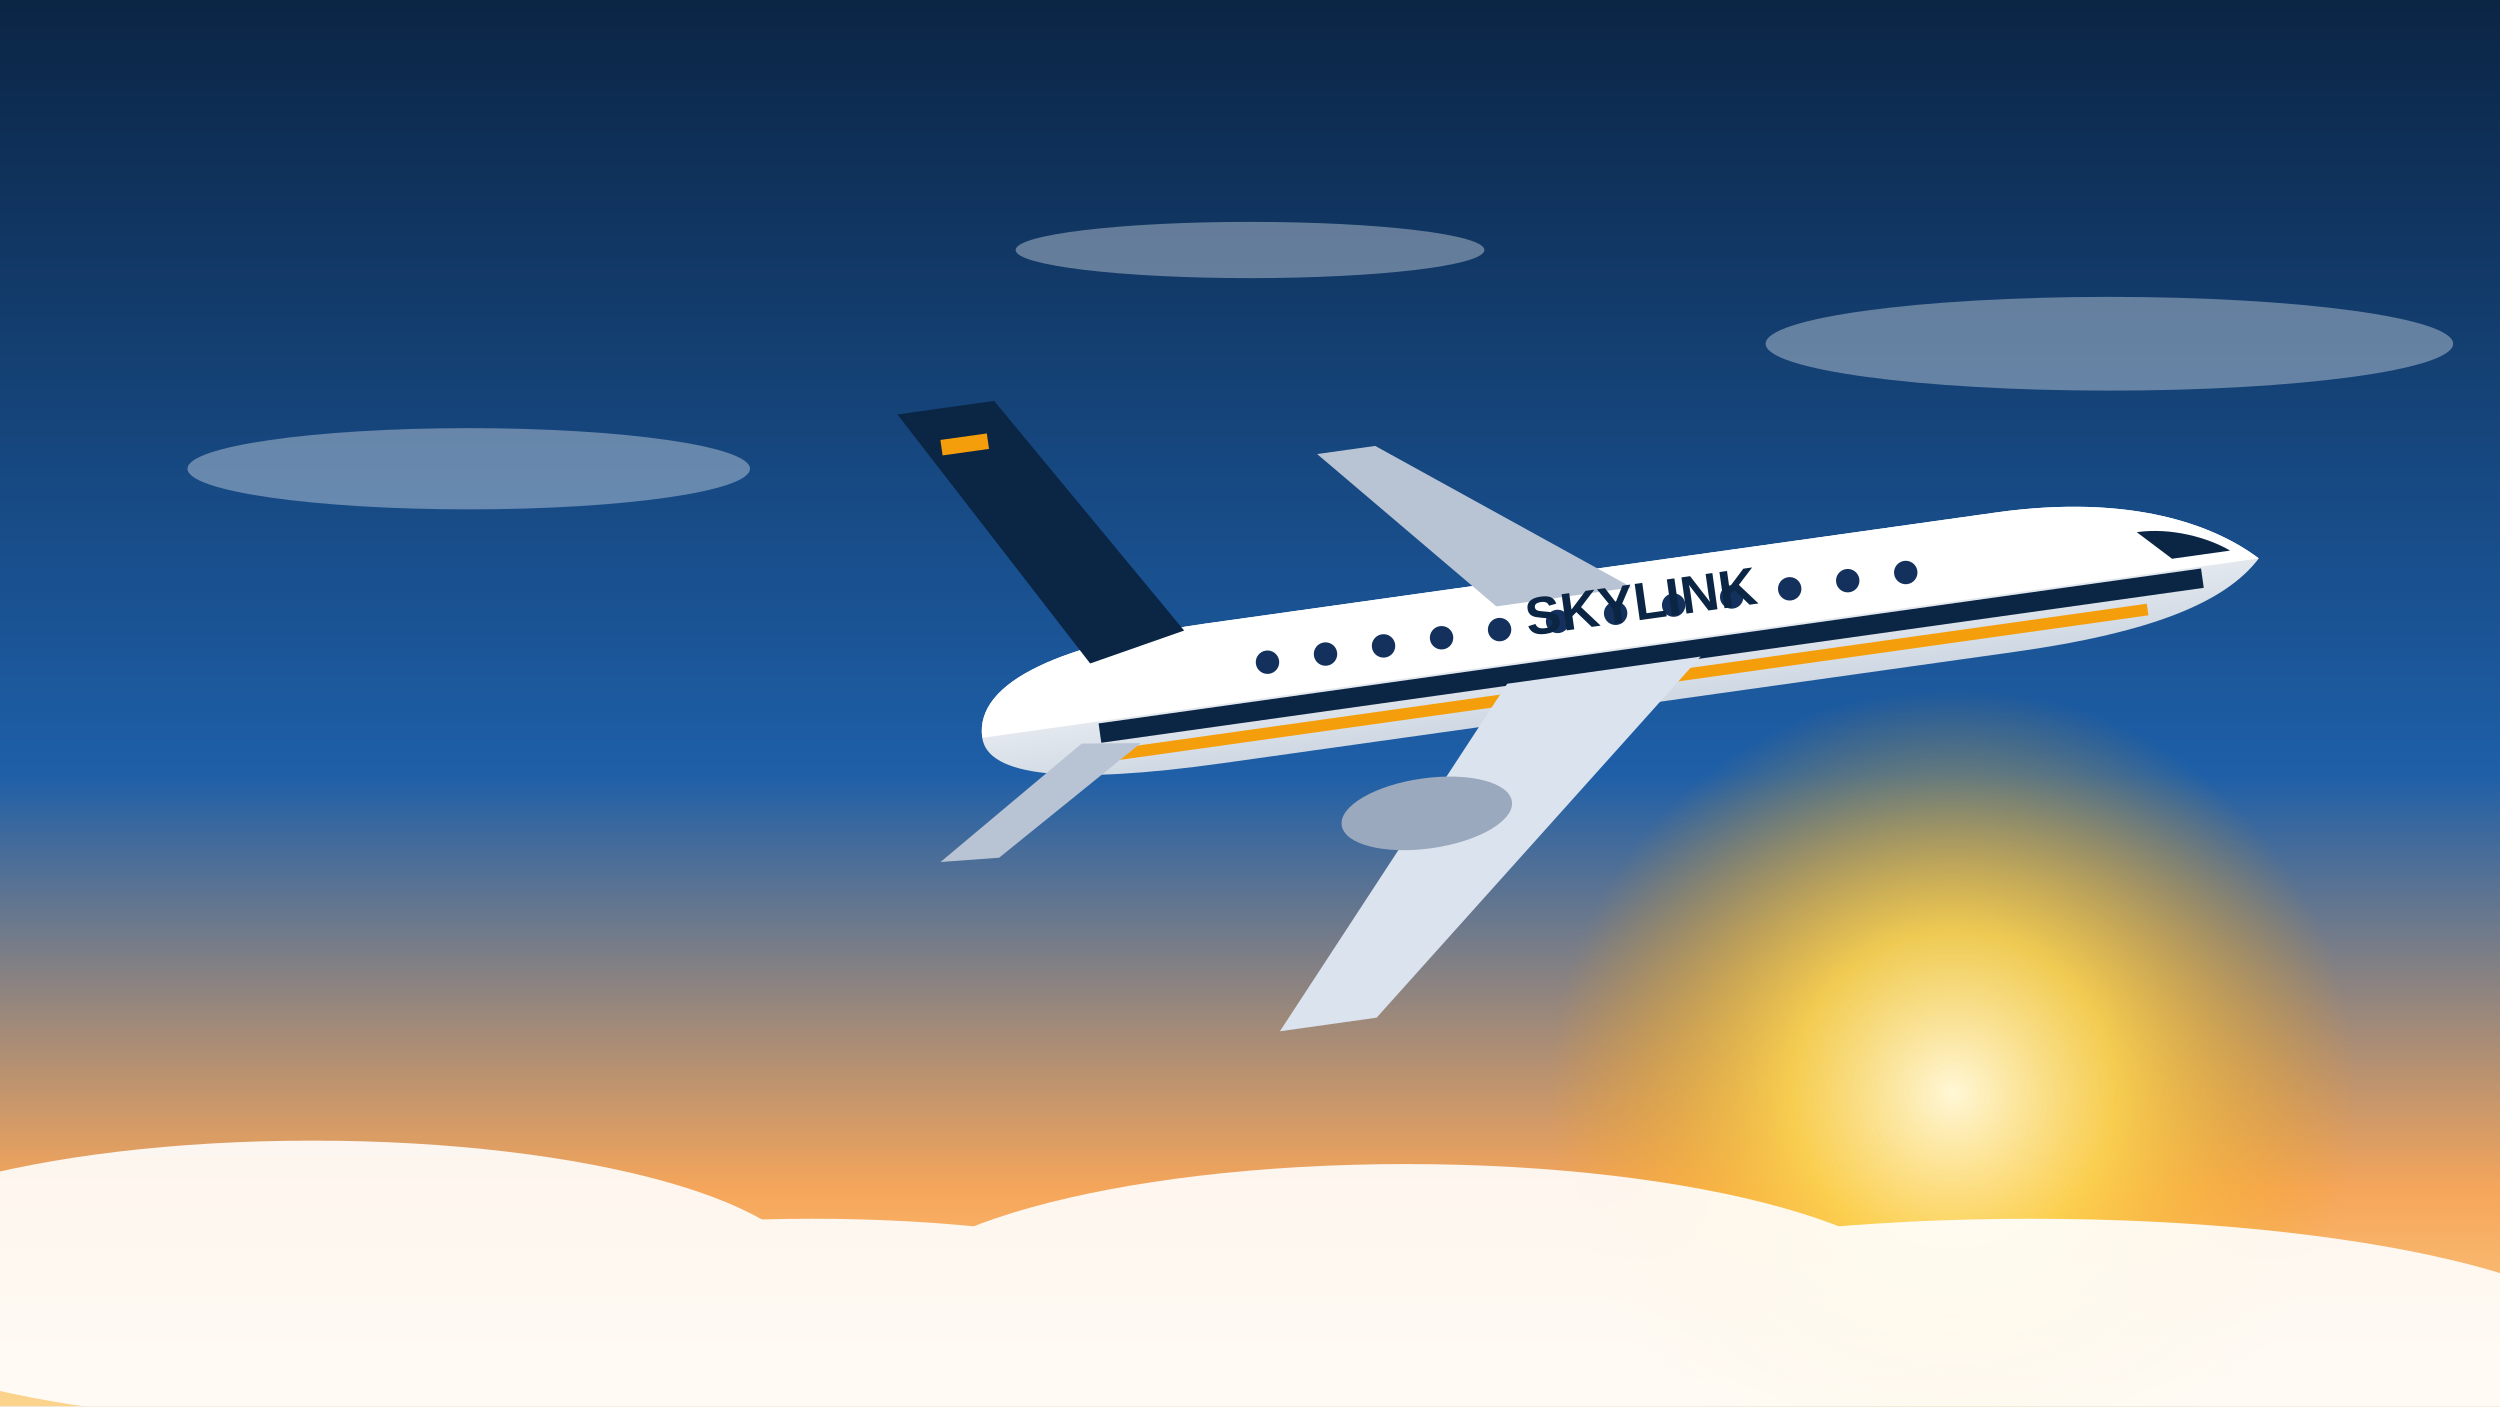
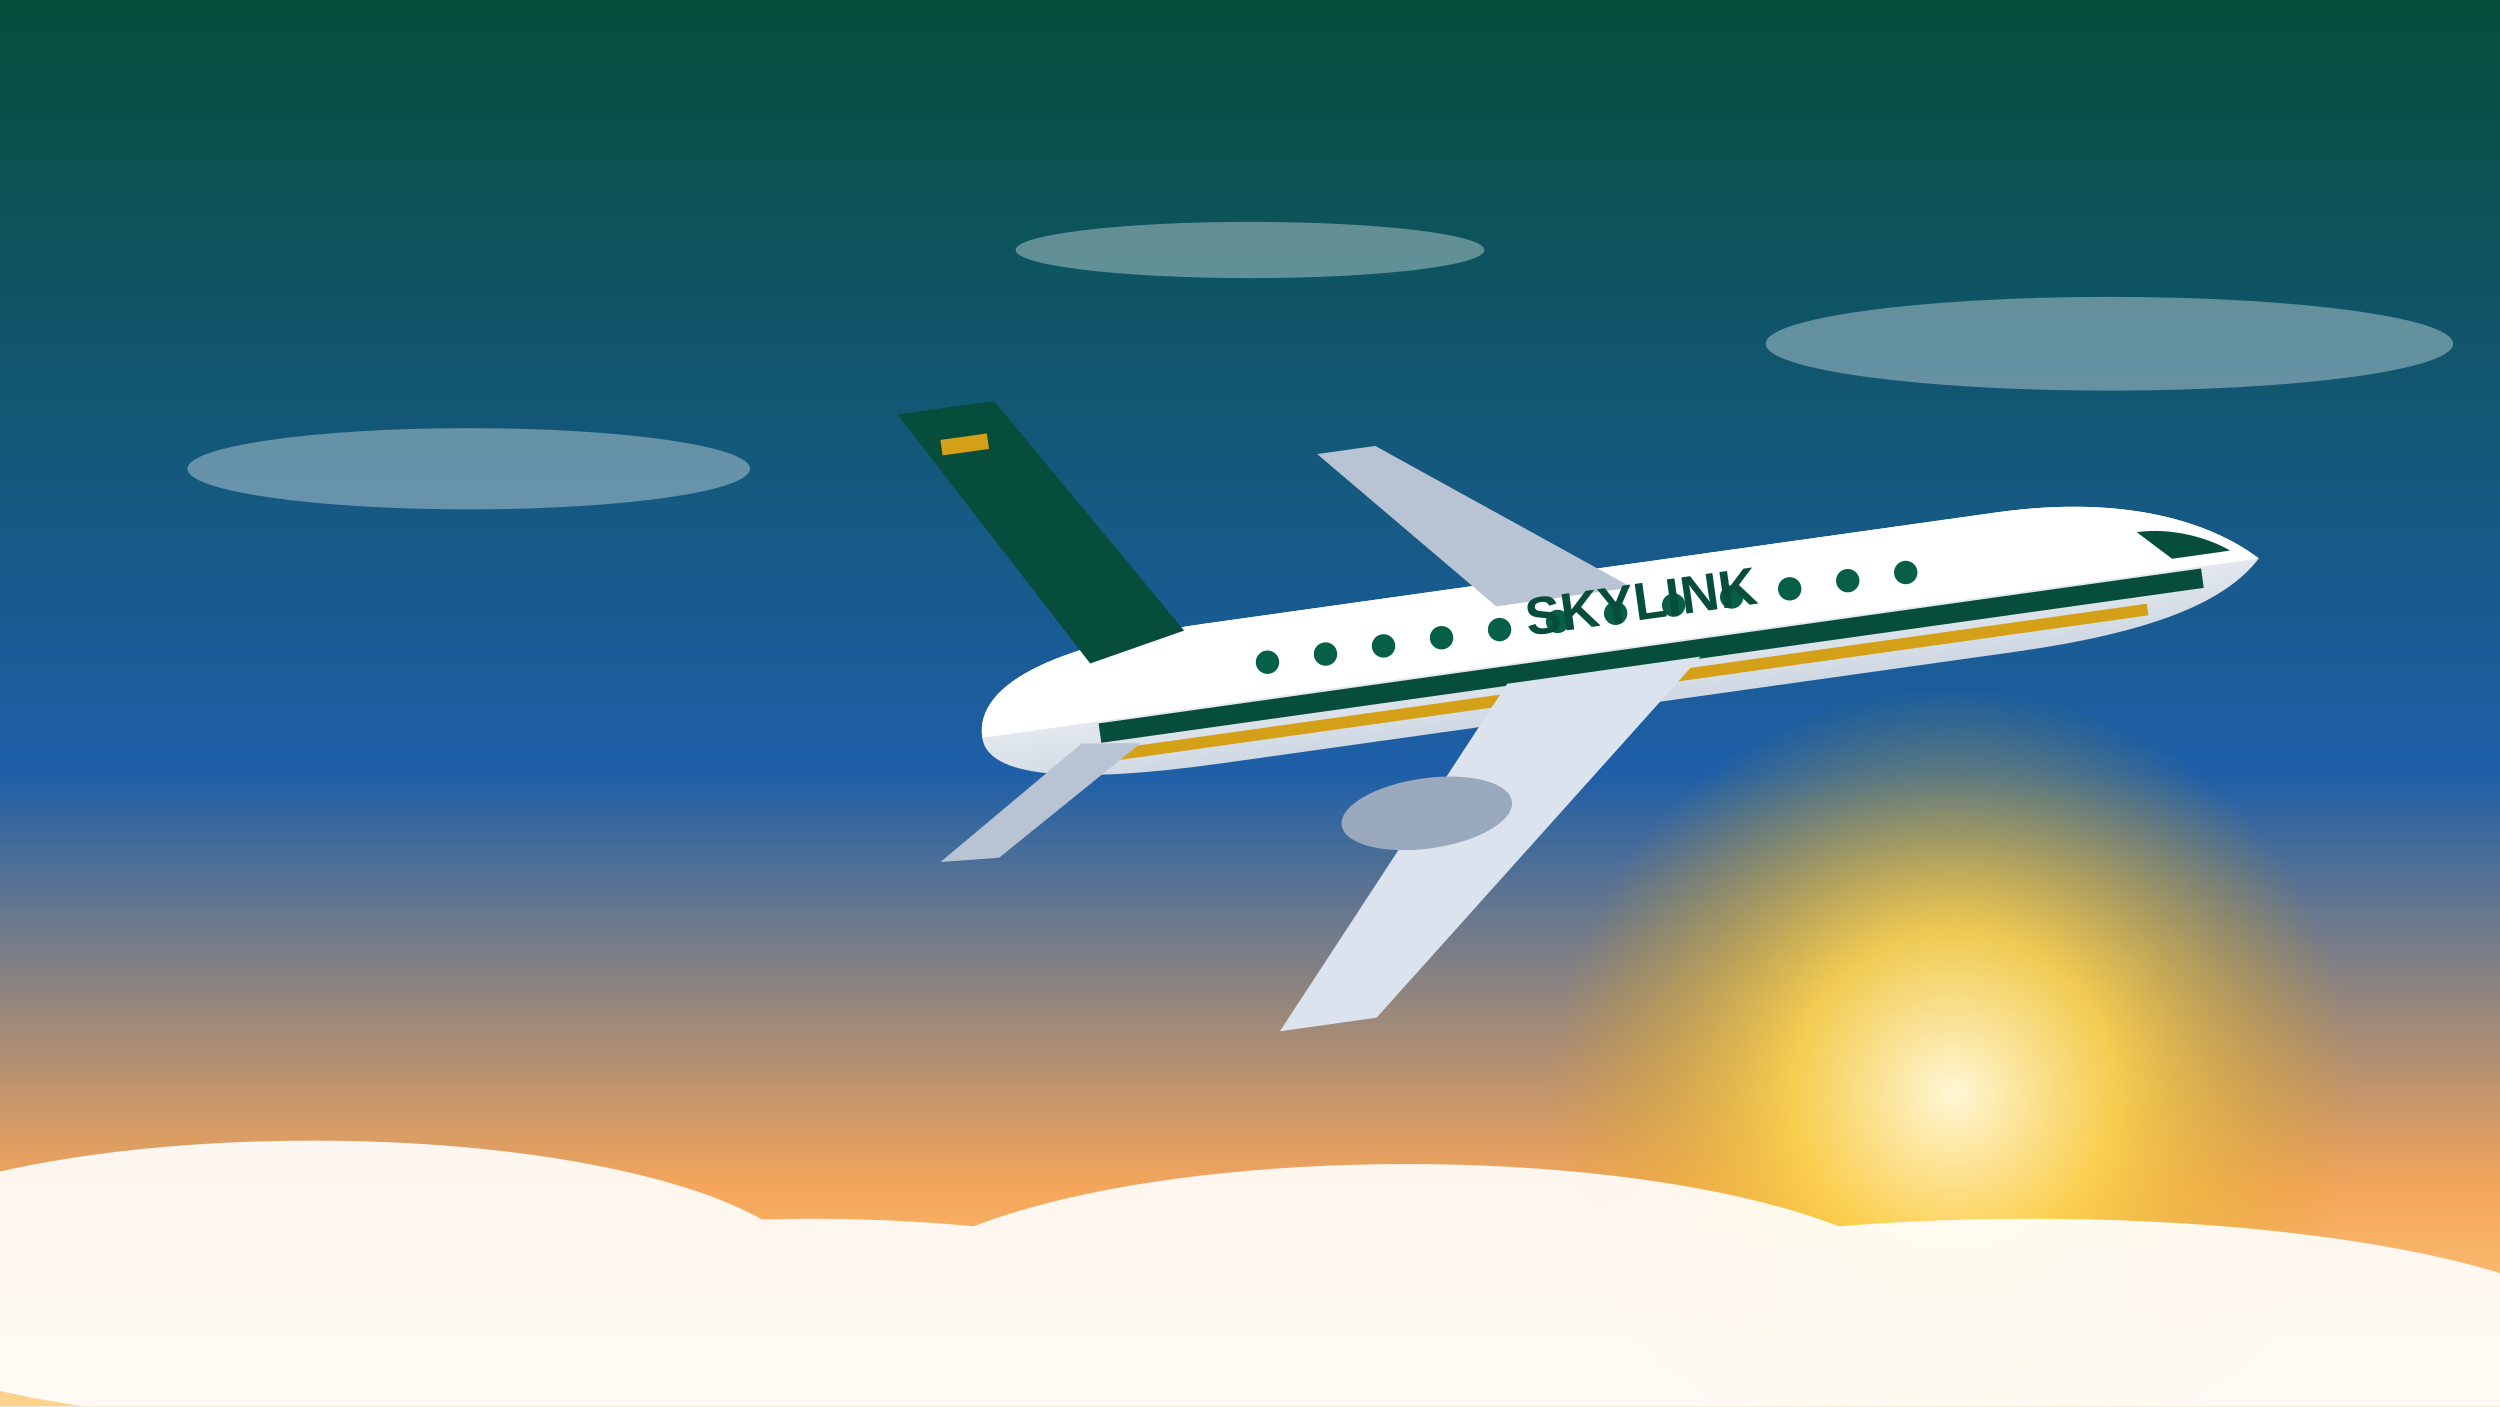
<svg xmlns="http://www.w3.org/2000/svg" viewBox="0 0 1600 900" preserveAspectRatio="xMidYMid slice" role="img" aria-label="SkyLink Airlines aircraft flying above the clouds at sunset">
  <defs>
    <linearGradient id="sky" x1="0" y1="0" x2="0" y2="1">
-       <stop offset="0" stop-color="#0b2545" />
+       <stop offset="0" stop-color="#064e3b" />
      <stop offset=".55" stop-color="#1e5fa8" />
      <stop offset=".85" stop-color="#f6a65a" />
      <stop offset="1" stop-color="#fbd38d" />
    </linearGradient>
    <radialGradient id="sun" cx=".5" cy=".5" r=".5">
      <stop offset="0" stop-color="#fff7d6" />
      <stop offset=".4" stop-color="#fcd34d" stop-opacity=".9" />
-       <stop offset="1" stop-color="#f59e0b" stop-opacity="0" />
+       <stop offset="1" stop-color="#d4a017" stop-opacity="0" />
    </radialGradient>
    <linearGradient id="body" x1="0" y1="0" x2="0" y2="1">
      <stop offset="0" stop-color="#ffffff" />
      <stop offset="1" stop-color="#cfd8e3" />
    </linearGradient>
  </defs>
  <rect width="1600" height="900" fill="url(#sky)" />
  <circle cx="1250" cy="700" r="260" fill="url(#sun)" />
  <g fill="#fff" opacity=".9">
    <ellipse cx="200" cy="820" rx="320" ry="90" />
    <ellipse cx="520" cy="860" rx="300" ry="80" />
    <ellipse cx="900" cy="840" rx="340" ry="95" />
    <ellipse cx="1300" cy="870" rx="380" ry="90" />
  </g>
  <g fill="#fff" opacity=".35">
    <ellipse cx="300" cy="300" rx="180" ry="26" />
    <ellipse cx="1350" cy="220" rx="220" ry="30" />
    <ellipse cx="800" cy="160" rx="150" ry="18" />
  </g>
  <g transform="translate(1000 420) rotate(-8) scale(1.25)">
    <path d="M-300 0 C -300 -30, -250 -42, -180 -42 L 230 -42 C 300 -42, 340 -20, 360 0 C 340 20, 300 30, 230 30 L -180 30 C -260 30, -300 20, -300 0 Z" fill="url(#body)" />
    <path d="M-300 0 C -300 -30, -250 -42, -180 -42 L 230 -42 C 300 -42, 340 -20, 360 0 Z" fill="#fff" />
-     <path d="M-240 6 L 330 6" stroke="#0b2545" stroke-width="10" />
-     <path d="M-240 18 L 300 18" stroke="#f59e0b" stroke-width="6" />
-     <path d="M300 -22 C 318 -22, 336 -14, 346 -6 L 316 -6 Z" fill="#0b2545" />
-     <g fill="#13315c">
+     <path d="M-240 6 L 330 6" stroke="#064e3b" stroke-width="10" />
+     <path d="M-240 18 L 300 18" stroke="#d4a017" stroke-width="6" />
+     <path d="M300 -22 C 318 -22, 336 -14, 346 -6 L 316 -6 Z" fill="#064e3b" />
+     <g fill="#065f46">
      <circle cx="-150" cy="-18" r="6" />
      <circle cx="-120" cy="-18" r="6" />
      <circle cx="-90" cy="-18" r="6" />
      <circle cx="-60" cy="-18" r="6" />
      <circle cx="-30" cy="-18" r="6" />
      <circle cx="0" cy="-18" r="6" />
      <circle cx="30" cy="-18" r="6" />
      <circle cx="60" cy="-18" r="6" />
      <circle cx="90" cy="-18" r="6" />
      <circle cx="120" cy="-18" r="6" />
      <circle cx="150" cy="-18" r="6" />
      <circle cx="180" cy="-18" r="6" />
    </g>
    <path d="M-30 10 L -170 170 L -120 170 L 70 10 Z" fill="#dbe3ee" />
    <path d="M-30 -30 L -110 -120 L -80 -120 L 40 -30 Z" fill="#b8c4d4" />
    <ellipse cx="-80" cy="70" rx="44" ry="18" fill="#9aa9bd" />
-     <path d="M-240 -30 L -320 -170 L -270 -170 L -190 -40 Z" fill="#0b2545" />
-     <path d="M-300 -150 L -276 -150" stroke="#f59e0b" stroke-width="8" />
+     <path d="M-240 -30 L -320 -170 L -270 -170 L -190 -40 Z" fill="#064e3b" />
+     <path d="M-300 -150 L -276 -150" stroke="#d4a017" stroke-width="8" />
    <path d="M-250 10 L -330 60 L -300 62 L -220 14 Z" fill="#b8c4d4" />
-     <text x="-80" y="-58" font-family="Poppins, Arial, sans-serif" font-weight="700" font-size="30" fill="#0b2545" opacity=".0">SkyLink</text>
+     <text x="-80" y="-58" font-family="Poppins, Arial, sans-serif" font-weight="700" font-size="30" fill="#064e3b" opacity=".0">SkyLink</text>
  </g>
-   <text x="980" y="404" transform="rotate(-8 1000 420)" font-family="Poppins, Arial, sans-serif" font-weight="700" font-size="34" fill="#0b2545">SKYLINK</text>
+   <text x="980" y="404" transform="rotate(-8 1000 420)" font-family="Poppins, Arial, sans-serif" font-weight="700" font-size="34" fill="#064e3b">SKYLINK</text>
</svg>
